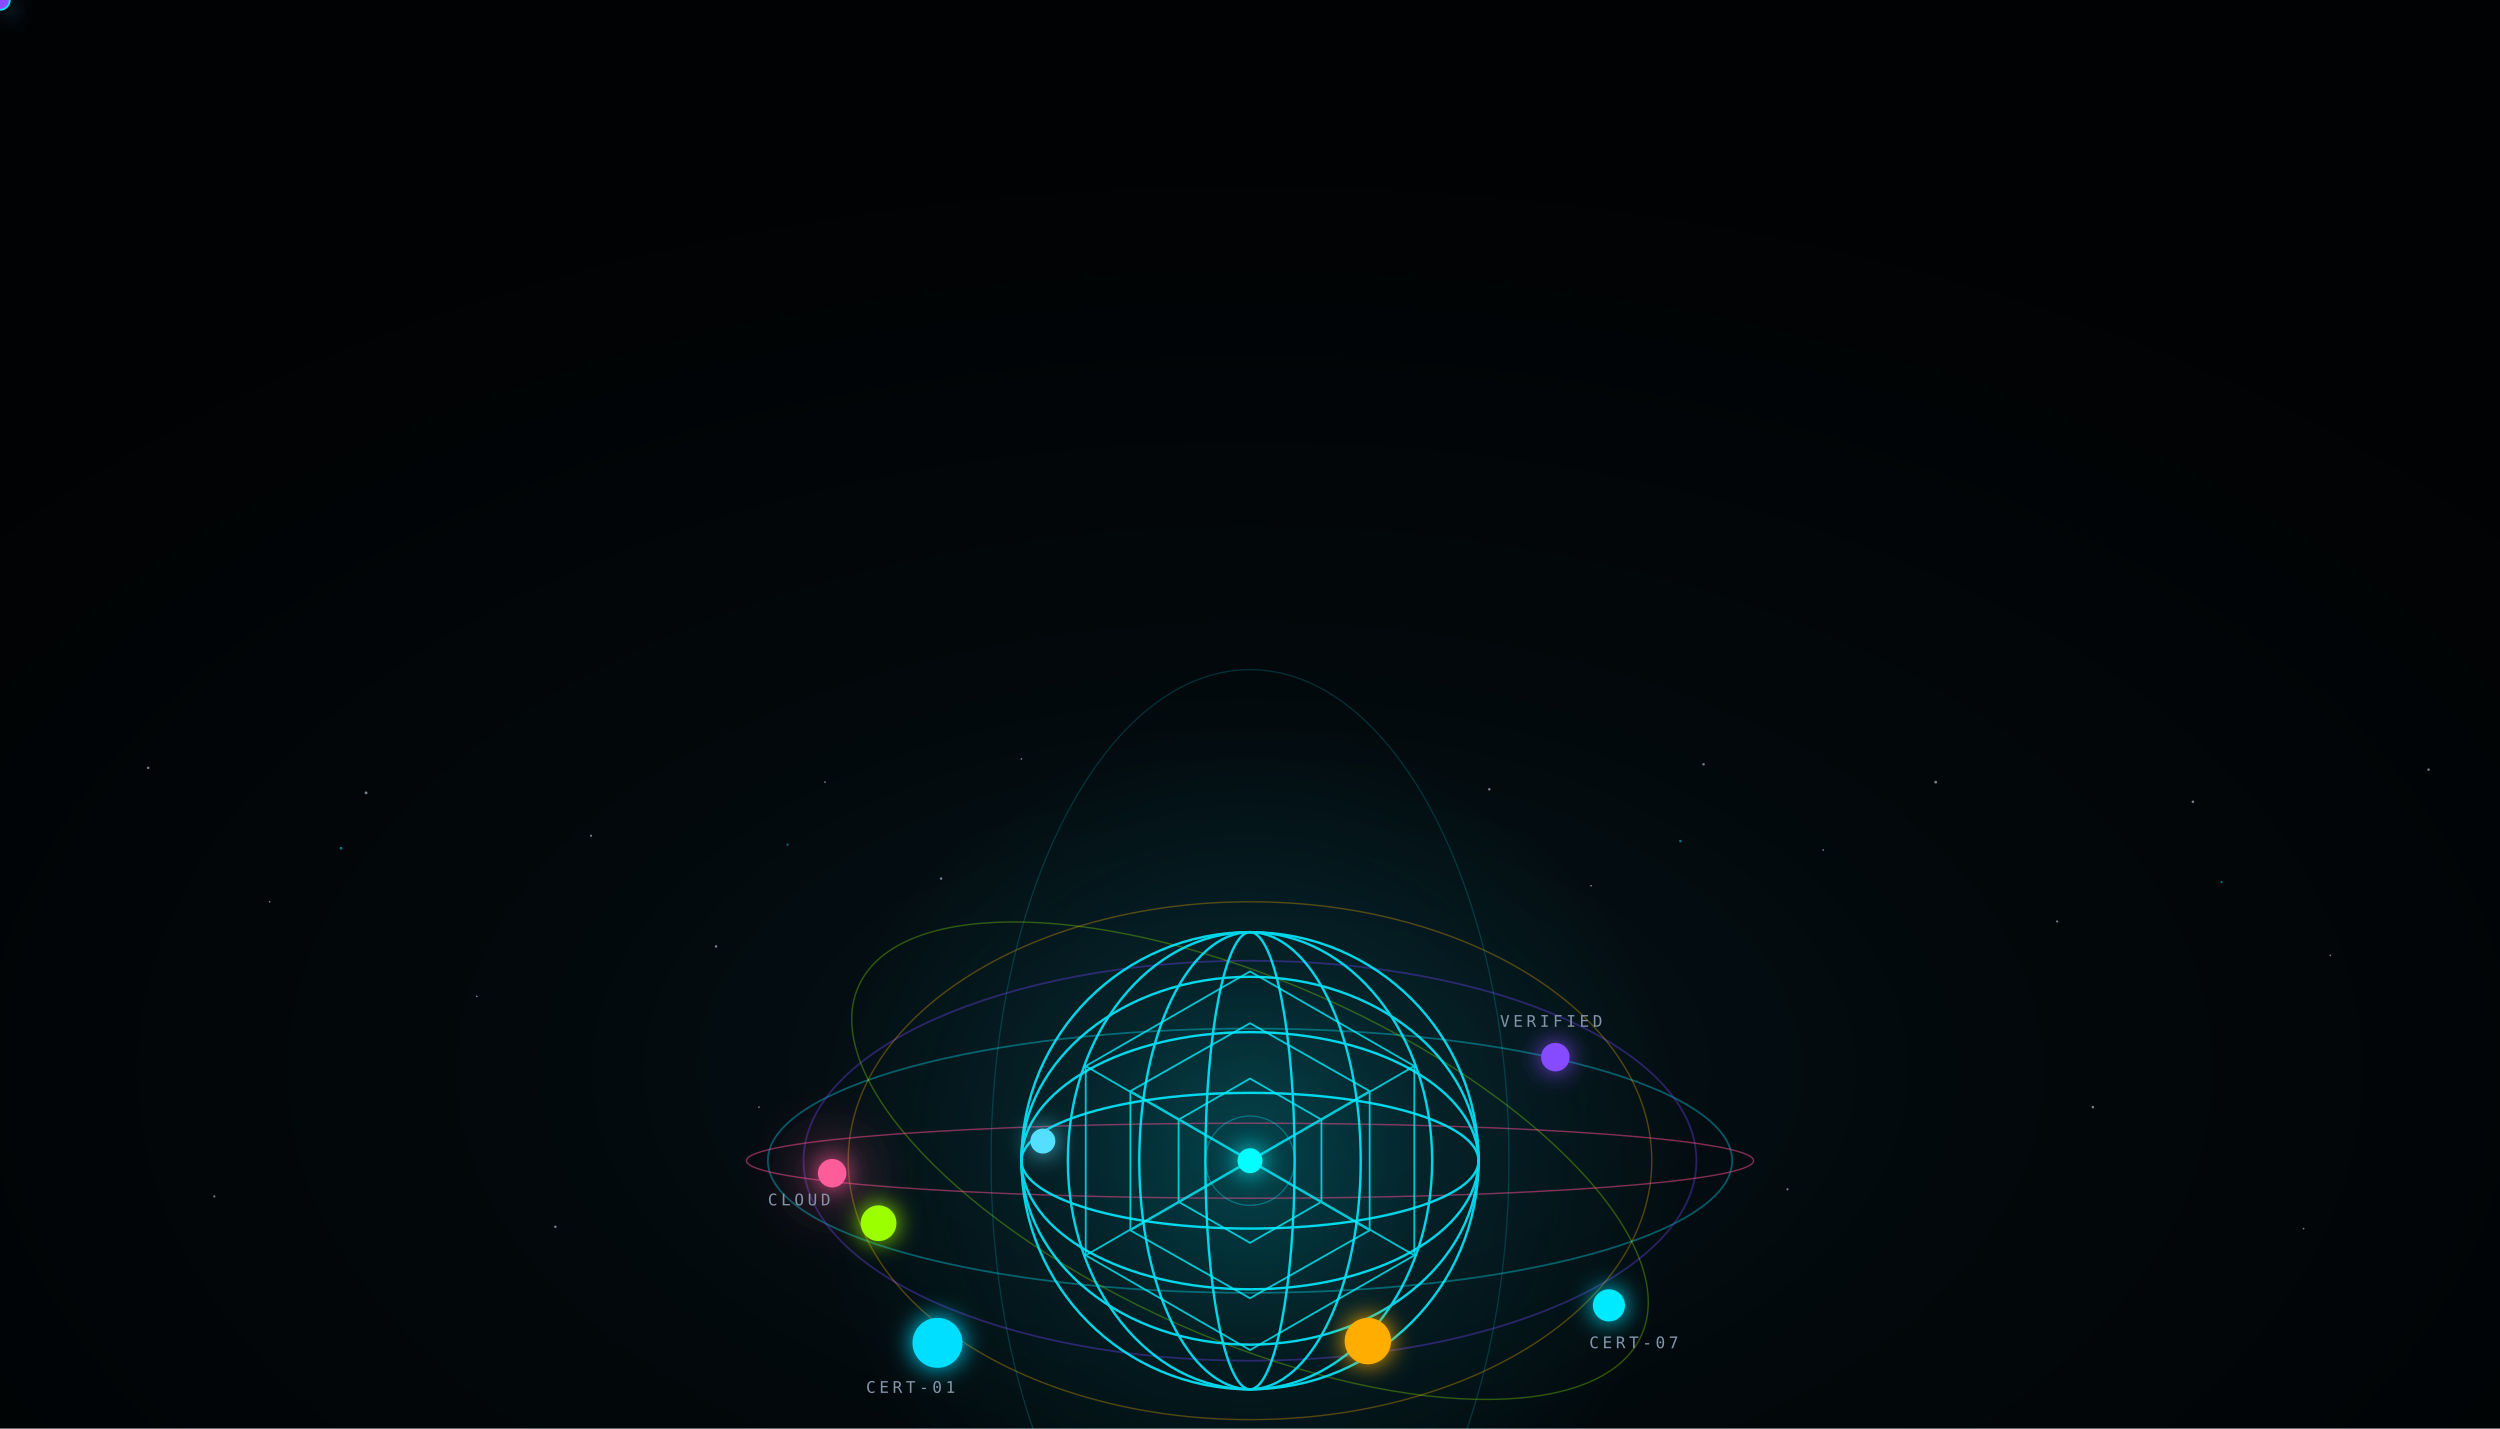
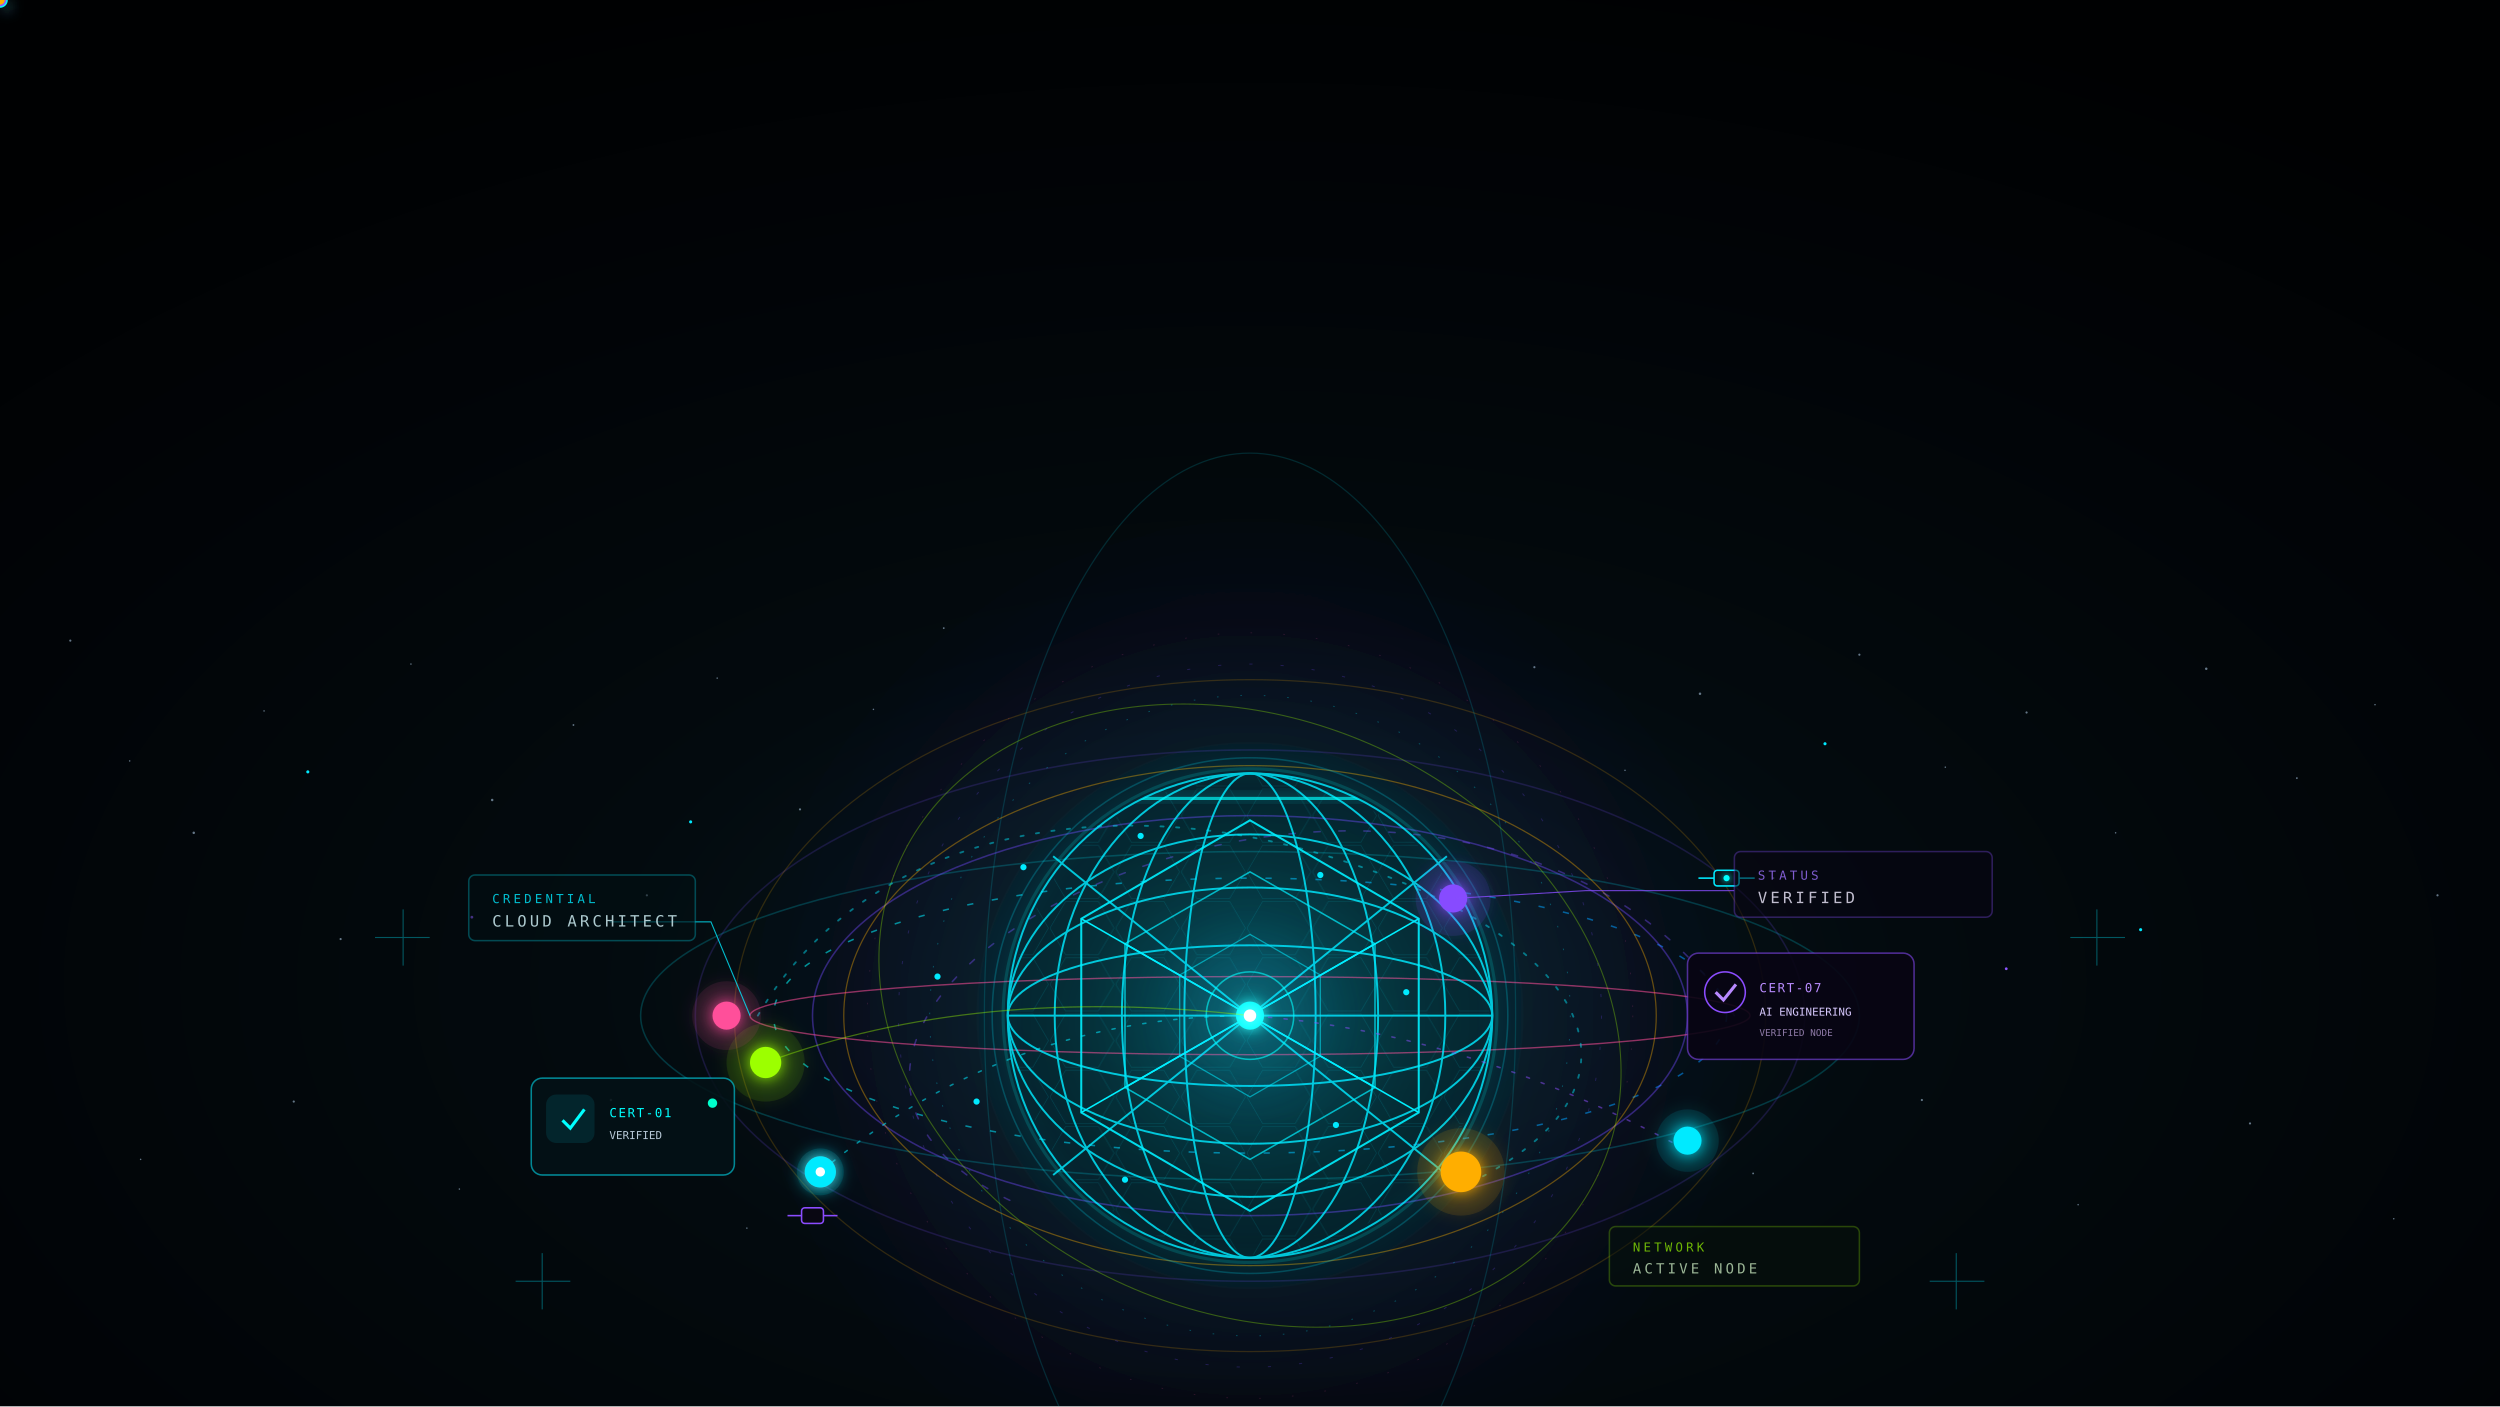
- <svg xmlns="http://www.w3.org/2000/svg" viewBox="0 0 1400 800" width="1400" height="800">
+ <svg xmlns="http://www.w3.org/2000/svg" viewBox="0 0 1600 900" width="1600" height="900" preserveAspectRatio="xMidYMid slice">
+   <style>
+ 
+ 
+   .slowSpin {
+     transform-box: fill-box;
+     transform-origin: center;
+     animation: spin 32s linear infinite;
+   }
+ 
+   .reverseSpin {
+     transform-box: fill-box;
+     transform-origin: center;
+     animation: spinReverse 42s linear infinite;
+   }
+ 
+   .fastSpin {
+     transform-box: fill-box;
+     transform-origin: center;
+     animation: spin 16s linear infinite;
+   }
+ 
+   .pulse {
+     animation: pulse 2.5s ease-in-out infinite;
+   }
+ 
+   .pulseSlow {
+     animation: pulse 4s ease-in-out infinite;
+   }
+ 
+   .float {
+     animation: float 5s ease-in-out infinite;
+   }
+ 
+   .float2 {
+     animation: float2 7s ease-in-out infinite;
+   }
+ 
+   .dash {
+     stroke-dasharray: 4 12;
+     animation: dash 5s linear infinite;
+   }
+ 
+   .dashFast {
+     stroke-dasharray: 2 8;
+     animation: dash 2.5s linear infinite;
+   }
+ 
+   .scan {
+     animation: scan 4s ease-in-out infinite;
+   }
+ 
+   .blink {
+     animation: blink 1.8s ease-in-out infinite;
+   }
+ 
+   @keyframes spin {
+     from { transform: rotate(0deg); }
+     to   { transform: rotate(360deg); }
+   }
+ 
+   @keyframes spinReverse {
+     from { transform: rotate(360deg); }
+     to   { transform: rotate(0deg); }
+   }
+ 
+   @keyframes pulse {
+     0%,100% { opacity:.35; transform:scale(.85); }
+     50% { opacity:1; transform:scale(1.2); }
+   }
+ 
+   @keyframes float {
+     0%,100% { transform:translateY(0); }
+     50% { transform:translateY(-13px); }
+   }
+ 
+   @keyframes float2 {
+     0%,100% { transform:translateY(0) rotate(0deg); }
+     50% { transform:translateY(10px) rotate(2deg); }
+   }
+ 
+   @keyframes dash {
+     to { stroke-dashoffset:-160; }
+   }
+ 
+   @keyframes scan {
+     0% { opacity:0; transform:translateY(-70px); }
+     30% { opacity:.7; }
+     70% { opacity:.7; }
+     100% { opacity:0; transform:translateY(70px); }
+   }
+ 
+   @keyframes blink {
+     0%,45%,100% { opacity:.25; }
+     50%,70% { opacity:1; }
+   }
+ 
+ 
+ </style>
  <defs>
-     <radialGradient id="bg" cx="50%" cy="75%" r="65%">
-       <stop offset="0" stop-color="#06161c" />
-       <stop offset=".45" stop-color="#02080b" />
-       <stop offset="1" stop-color="#010203" />
+     <radialGradient id="background" cx="50%" cy="70%" r="75%">
+       <stop offset="0%" stop-color="#071920" />
+       <stop offset="35%" stop-color="#030a0e" />
+       <stop offset="72%" stop-color="#010407" />
+       <stop offset="100%" stop-color="#000102" />
    </radialGradient>
    <radialGradient id="atmosphere">
-       <stop offset="0" stop-color="#00eaff" stop-opacity=".22" />
-       <stop offset=".45" stop-color="#00eaff" stop-opacity=".07" />
-       <stop offset="1" stop-color="#00eaff" stop-opacity="0" />
+       <stop offset="0%" stop-color="#00eaff" stop-opacity=".25" />
+       <stop offset="35%" stop-color="#00bcd4" stop-opacity=".11" />
+       <stop offset="70%" stop-color="#673cff" stop-opacity=".04" />
+       <stop offset="100%" stop-color="#000" stop-opacity="0" />
    </radialGradient>
-     <filter id="cyanGlow" x="-100%" y="-100%" width="300%" height="300%">
-       <feGaussianBlur stdDeviation="7" result="blur" />
+     <radialGradient id="core">
+       <stop offset="0%" stop-color="#ffffff" />
+       <stop offset="15%" stop-color="#00ffff" />
+       <stop offset="55%" stop-color="#00a8ff" stop-opacity=".6" />
+       <stop offset="100%" stop-color="#005cff" stop-opacity="0" />
+     </radialGradient>
+     <linearGradient id="cyan" x1="0" x2="1">
+       <stop stop-color="#00ffff" />
+       <stop offset="1" stop-color="#008cff" />
+     </linearGradient>
+     <linearGradient id="purple" x1="0" x2="1">
+       <stop stop-color="#9c4dff" />
+       <stop offset="1" stop-color="#5c3cff" />
+     </linearGradient>
+     <linearGradient id="pink" x1="0" x2="1">
+       <stop stop-color="#ff4fa3" />
+       <stop offset="1" stop-color="#ff2e69" />
+     </linearGradient>
+     <linearGradient id="gold" x1="0" x2="1">
+       <stop stop-color="#ffe66d" />
+       <stop offset="1" stop-color="#ff9d00" />
+     </linearGradient>
+     <linearGradient id="green" x1="0" x2="1">
+       <stop stop-color="#d4ff45" />
+       <stop offset="1" stop-color="#47ff88" />
+     </linearGradient>
+     <filter id="glow" x="-200%" y="-200%" width="400%" height="400%">
+       <feGaussianBlur stdDeviation="5" result="blur" />
      <feMerge>
        <feMergeNode in="blur" />
        <feMergeNode in="SourceGraphic" />
      </feMerge>
    </filter>
-     <filter id="softGlow" x="-100%" y="-100%" width="300%" height="300%">
-       <feGaussianBlur stdDeviation="14" />
+     <filter id="bigGlow" x="-200%" y="-200%" width="400%" height="400%">
+       <feGaussianBlur stdDeviation="22" />
    </filter>
-     <clipPath id="sphere">
-       <circle cx="700" cy="650" r="128" />
+     <filter id="tinyGlow" x="-200%" y="-200%" width="400%" height="400%">
+       <feGaussianBlur stdDeviation="2" />
+       <feMerge>
+         <feMergeNode />
+         <feMergeNode in="SourceGraphic" />
+       </feMerge>
+     </filter>
+     <pattern id="hex" width="42" height="36" patternUnits="userSpaceOnUse">
+       <path d="M10 1L31 1L41 18L31 35L10 35L0 18Z" fill="none" stroke="#00eaff" stroke-width=".35" opacity=".25" />
+     </pattern>
+     <clipPath id="planetClip">
+       <circle cx="800" cy="650" r="155" />
    </clipPath>
  </defs>
-   <rect width="1400" height="800" fill="url(#bg)" />
-   <g fill="#a9b7c8">
+   <rect width="1600" height="900" fill="url(#background)" />
+   <g fill="#8fa7bd">
    <g opacity=".7">
-       <circle cx="83" cy="430" r=".7" />
-       <circle cx="151" cy="505" r=".5" />
-       <circle cx="205" cy="444" r=".8" />
-       <circle cx="267" cy="558" r=".5" />
-       <circle cx="331" cy="468" r=".6" />
-       <circle cx="401" cy="530" r=".7" />
-       <circle cx="462" cy="438" r=".5" />
-       <circle cx="527" cy="492" r=".7" />
-       <circle cx="572" cy="425" r=".5" />
-       <circle cx="834" cy="442" r=".7" />
-       <circle cx="891" cy="496" r=".5" />
-       <circle cx="954" cy="428" r=".7" />
-       <circle cx="1021" cy="476" r=".5" />
-       <circle cx="1084" cy="438" r=".8" />
-       <circle cx="1152" cy="516" r=".6" />
-       <circle cx="1228" cy="449" r=".7" />
-       <circle cx="1305" cy="535" r=".5" />
-       <circle cx="1360" cy="431" r=".7" />
-       <circle cx="120" cy="670" r=".6" />
-       <circle cx="311" cy="687" r=".7" />
-       <circle cx="425" cy="620" r=".5" />
-       <circle cx="1001" cy="666" r=".6" />
-       <circle cx="1172" cy="620" r=".7" />
-       <circle cx="1290" cy="688" r=".5" />
-     </g>
-     <g fill="#00eaff" opacity=".5">
-       <circle cx="191" cy="475" r=".8" />
-       <circle cx="441" cy="473" r=".6" />
-       <circle cx="941" cy="471" r=".7" />
-       <circle cx="1244" cy="494" r=".6" />
-     </g>
-   </g>
-   <circle cx="700" cy="650" r="245" fill="url(#atmosphere)">
-     <animate attributeName="r" values="225;250;225" dur="5s" repeatCount="indefinite" />
-   </circle>
-   <g transform="translate(700 650)" fill="none" stroke-linecap="round">
-     <ellipse rx="270" ry="74" stroke="#00eaff" stroke-width="1" opacity=".35">
-       <animateTransform attributeName="transform" type="rotate" from="0" to="360" dur="24s" repeatCount="indefinite" />
-     </ellipse>
-     <ellipse rx="250" ry="112" stroke="#7545ff" stroke-width="1" opacity=".35">
-       <animateTransform attributeName="transform" type="rotate" from="360" to="0" dur="32s" repeatCount="indefinite" />
-     </ellipse>
-     <ellipse rx="225" ry="145" stroke="#ffb300" stroke-width=".8" opacity=".32">
-       <animateTransform attributeName="transform" type="rotate" from="0" to="360" dur="38s" repeatCount="indefinite" />
-     </ellipse>
-     <ellipse rx="240" ry="100" stroke="#9cff00" stroke-width=".8" opacity=".3" transform="rotate(24)">
-       <animateTransform attributeName="transform" type="rotate" from="24" to="384" dur="30s" repeatCount="indefinite" />
-     </ellipse>
-     <ellipse rx="282" ry="21" stroke="#ff4c92" stroke-width=".8" opacity=".5" />
-     <ellipse rx="145" ry="275" stroke="#00eaff" stroke-width=".7" opacity=".18">
-       <animateTransform attributeName="transform" type="rotate" from="0" to="360" dur="42s" repeatCount="indefinite" />
-     </ellipse>
-   </g>
-   <g fill="none" stroke="#00eaff" stroke-width="1.35" opacity=".9">
-     <circle cx="700" cy="650" r="128" />
-     <ellipse cx="700" cy="650" rx="102" ry="128" />
-     <ellipse cx="700" cy="650" rx="62" ry="128" />
-     <ellipse cx="700" cy="650" rx="25" ry="128" />
-     <ellipse cx="700" cy="650" rx="128" ry="38" />
-     <ellipse cx="700" cy="650" rx="128" ry="72" />
-     <ellipse cx="700" cy="650" rx="128" ry="103" />
-   </g>
-   <g transform="translate(700 650)">
-     <g fill="none" stroke="#00f0ff" stroke-width="1" opacity=".8">
-       <polygon points="0,-106                        92,-53                        92,53                        0,106                        -92,53                        -92,-53" />
-       <polygon points="0,-77                        67,-39                        67,39                        0,77                        -67,39                        -67,-39" />
-       <polygon points="0,-46                        40,-23                        40,23                        0,46                        -40,23                        -40,-23" />
-       <path d="M-92 -53 L67 39" />
-       <path d="M-92 53 L67 -39" />
-       <path d="M92 -53 L-67 39" />
-       <path d="M92 53 L-67 -39" />
-     </g>
-     <animateTransform attributeName="transform" type="rotate" from="0 700 650" to="360 700 650" dur="18s" repeatCount="indefinite" />
-   </g>
-   <g filter="url(#cyanGlow)">
-     <circle cx="466" cy="657" r="8" fill="#ff5b9a" />
-     <circle cx="466" cy="657" r="22" fill="#ff5b9a" opacity=".12" filter="url(#softGlow)">
-       <animate attributeName="r" values="16;30;16" dur="2.4s" repeatCount="indefinite" />
+       <circle cx="45" cy="410" r=".7" />
+       <circle cx="83" cy="487" r=".5" />
+       <circle cx="124" cy="533" r=".8" />
+       <circle cx="169" cy="455" r=".5" />
+       <circle cx="218" cy="601" r=".7" />
+       <circle cx="263" cy="425" r=".5" />
+       <circle cx="315" cy="512" r=".8" />
+       <circle cx="367" cy="464" r=".6" />
+       <circle cx="414" cy="573" r=".7" />
+       <circle cx="459" cy="434" r=".5" />
+       <circle cx="512" cy="518" r=".7" />
+       <circle cx="559" cy="454" r=".5" />
+       <circle cx="604" cy="402" r=".6" />
+       <circle cx="982" cy="427" r=".7" />
+       <circle cx="1040" cy="493" r=".5" />
+       <circle cx="1088" cy="444" r=".8" />
+       <circle cx="1135" cy="562" r=".6" />
+       <circle cx="1190" cy="419" r=".7" />
+       <circle cx="1245" cy="491" r=".5" />
+       <circle cx="1297" cy="456" r=".7" />
+       <circle cx="1354" cy="533" r=".5" />
+       <circle cx="1412" cy="428" r=".8" />
+       <circle cx="1470" cy="498" r=".6" />
+       <circle cx="1520" cy="451" r=".5" />
+       <circle cx="1560" cy="573" r=".7" />
+       <circle cx="90" cy="742" r=".5" />
+       <circle cx="188" cy="705" r=".7" />
+       <circle cx="294" cy="761" r=".5" />
+       <circle cx="391" cy="704" r=".8" />
+       <circle cx="478" cy="786" r=".5" />
+       <circle cx="1122" cy="751" r=".6" />
+       <circle cx="1230" cy="704" r=".7" />
+       <circle cx="1330" cy="771" r=".5" />
+       <circle cx="1440" cy="719" r=".7" />
+       <circle cx="1532" cy="780" r=".5" />
+     </g>
+     <g fill="#00eaff">
+       <circle cx="197" cy="494" r="1" />
+       <circle cx="442" cy="526" r="1" />
+       <circle cx="1168" cy="476" r="1" />
+       <circle cx="1370" cy="595" r="1" />
+     </g>
+     <g fill="#8c55ff">
+       <circle cx="302" cy="587" r=".9" />
+       <circle cx="1284" cy="620" r=".9" />
+     </g>
+   </g>
+   <circle cx="800" cy="650" r="350" fill="url(#atmosphere)" filter="url(#bigGlow)" class="pulseSlow" />
+   <g transform="translate(800 650)" fill="none">
+     <ellipse rx="390" ry="105" stroke="#00eaff" stroke-width="1" opacity=".2" class="slowSpin" />
+     <ellipse rx="355" ry="170" stroke="#784cff" stroke-width="1" opacity=".18" class="reverseSpin" />
+     <ellipse rx="330" ry="215" stroke="#ffad00" stroke-width=".8" opacity=".18" class="slowSpin" />
+     <ellipse rx="170" ry="360" stroke="#00eaff" stroke-width=".8" opacity=".15" class="reverseSpin" />
+   </g>
+   <g transform="translate(800 650)" fill="none">
+     <ellipse rx="305" ry="88" stroke="url(#cyan)" stroke-width="1" opacity=".55" class="dash" />
+     <ellipse rx="280" ry="128" stroke="#7147ff" stroke-width="1" opacity=".42" class="reverseSpin" />
+     <ellipse rx="260" ry="160" stroke="#ffb000" stroke-width=".8" opacity=".38" class="slowSpin" />
+     <ellipse rx="245" ry="190" stroke="#9cff00" stroke-width=".7" opacity=".32" transform="rotate(23)" class="reverseSpin" />
+     <ellipse rx="320" ry="25" stroke="#ff4d99" stroke-width=".9" opacity=".55" />
+   </g>
+   <g fill="none" stroke-linecap="round">
+     <path d="M485 650            C555 530 710 505 850 548            C1010 596 1070 690 945 755" stroke="#00eaff" stroke-width="1.2" opacity=".45" class="dashFast" />
+     <path d="M1110 650            C1045 545 890 505 745 550            C590 598 520 710 650 770" stroke="#784cff" stroke-width="1" opacity=".4" class="dash" />
+   </g>
+   <circle cx="800" cy="650" r="175" fill="#00eaff" opacity=".025" />
+   <circle cx="800" cy="650" r="165" fill="none" stroke="#00eaff" stroke-width="1" opacity=".22" />
+   <circle cx="800" cy="650" r="158" fill="none" stroke="#00ffff" stroke-width="2" opacity=".18" filter="url(#glow)" />
+   <circle cx="800" cy="650" r="153" fill="url(#hex)" opacity=".65" />
+   <g fill="none" stroke="#00eaff" stroke-width="1.25" opacity=".82">
+     <circle cx="800" cy="650" r="155" />
+     <ellipse cx="800" cy="650" rx="125" ry="155" />
+     <ellipse cx="800" cy="650" rx="82" ry="155" />
+     <ellipse cx="800" cy="650" rx="42" ry="155" />
+     <ellipse cx="800" cy="650" rx="155" ry="45" />
+     <ellipse cx="800" cy="650" rx="155" ry="82" />
+     <ellipse cx="800" cy="650" rx="155" ry="116" />
+     <path d="M645 650H955" />
+     <path d="M674 548L926 752" />
+     <path d="M674 752L926 548" />
+   </g>
+   <g transform="translate(800 650)" class="fastSpin" fill="none" stroke="#00f0ff">
+     <polygon points="0,-125             108,-62             108,62             0,125             -108,62             -108,-62" stroke-width="1.3" opacity=".9" />
+     <polygon points="0,-92             80,-46             80,46             0,92             -80,46             -80,-46" stroke-width="1" opacity=".7" />
+     <polygon points="0,-52             45,-26             45,26             0,52             -45,26             -45,-26" stroke-width=".8" opacity=".55" />
+     <path d="M-108 -62L80 46" />
+     <path d="M-108 62L80 -46" />
+     <path d="M108 -62L-80 46" />
+     <path d="M108 62L-80 -46" />
+   </g>
+   <g clip-path="url(#planetClip)" class="scan">
+     <rect x="640" y="510" width="320" height="2" fill="#00ffff" opacity=".7" filter="url(#glow)" />
+   </g>
+   <circle cx="800" cy="650" r="65" fill="url(#core)" opacity=".25" filter="url(#bigGlow)" class="pulseSlow" />
+   <circle cx="800" cy="650" r="9" fill="#00ffff" filter="url(#glow)" class="pulse" />
+   <circle cx="800" cy="650" r="28" fill="none" stroke="#00ffff" stroke-width="1" opacity=".6" class="pulse" />
+   <g fill="none" stroke-linecap="round">
+     <path d="M525 750            Q645 650 800 650" stroke="#00eaff" stroke-width="1" opacity=".55" class="dashFast" />
+     <path d="M1070 731            Q935 660 800 650" stroke="#8c4dff" stroke-width="1" opacity=".5" class="dashFast" />
+     <path d="M490 680            Q625 630 800 650" stroke="#9cff00" stroke-width=".8" opacity=".4" />
+   </g>
+   <g filter="url(#glow)">
+     <circle cx="525" cy="750" r="15" fill="#00eaff" opacity=".12" class="pulse" />
+     <circle cx="525" cy="750" r="10" fill="#00eaff" />
+     <circle cx="525" cy="750" r="3" fill="#ffffff" />
+   </g>
+   <g filter="url(#glow)">
+     <circle cx="490" cy="680" r="25" fill="#9cff00" opacity=".1" class="pulse" />
+     <circle cx="490" cy="680" r="10" fill="#9cff00" />
+   </g>
+   <g filter="url(#glow)">
+     <circle cx="465" cy="650" r="22" fill="#ff4f9a" opacity=".1" class="pulse" />
+     <circle cx="465" cy="650" r="9" fill="#ff4f9a" />
+   </g>
+   <g filter="url(#glow)">
+     <circle cx="930" cy="575" r="24" fill="#874cff" opacity=".12" class="pulse" />
+     <circle cx="930" cy="575" r="9" fill="#874cff" />
+   </g>
+   <g filter="url(#glow)">
+     <circle cx="935" cy="750" r="28" fill="#ffae00" opacity=".12" class="pulse" />
+     <circle cx="935" cy="750" r="13" fill="#ffae00" />
+   </g>
+   <g filter="url(#glow)">
+     <circle cx="1080" cy="730" r="20" fill="#00eaff" opacity=".1" class="pulse" />
+     <circle cx="1080" cy="730" r="9" fill="#00eaff" />
+   </g>
+   <g class="slowSpin" transform="translate(800 650)">
+     <g transform="translate(305 -88)">
+       <rect x="-8" y="-5" width="16" height="10" rx="2" fill="#071218" stroke="#00eaff" stroke-width="1" />
+       <path d="M-18 0H-8M8 0H18" stroke="#00eaff" stroke-width="1" />
+       <circle r="2" fill="#00ffff" filter="url(#tinyGlow)" />
+     </g>
+   </g>
+   <g class="reverseSpin" transform="translate(800 650)">
+     <g transform="translate(-280 128)">
+       <rect x="-7" y="-5" width="14" height="10" rx="2" fill="#090712" stroke="#8b4cff" stroke-width="1" />
+       <path d="M-16 0H-7M7 0H16" stroke="#8b4cff" stroke-width="1" />
+     </g>
+   </g>
+   <g transform="translate(800 650)" fill="none">
+     <circle r="205" stroke="#00eaff" stroke-width=".6" opacity=".3" stroke-dasharray="1 14" class="slowSpin" />
+     <circle r="225" stroke="#7147ff" stroke-width=".6" opacity=".25" stroke-dasharray="2 18" class="reverseSpin" />
+     <circle r="245" stroke="#ff4fa0" stroke-width=".5" opacity=".18" stroke-dasharray="1 20" class="slowSpin" />
+   </g>
+   <g font-family="monospace" letter-spacing="2">
+     <g opacity=".8">
+       <path d="M390 590H455L480 650" fill="none" stroke="#00eaff" stroke-width=".7" />
+       <rect x="300" y="560" width="145" height="42" rx="4" fill="#021015" fill-opacity=".65" stroke="#00eaff" stroke-opacity=".35" />
+       <text x="315" y="578" font-size="8" fill="#00eaff">
+       CREDENTIAL
+     </text>
+       <text x="315" y="593" font-size="10" fill="#d8faff">
+       CLOUD ARCHITECT
+     </text>
+     </g>
+     <g opacity=".8">
+       <path d="M1110 570H1015L930 575" fill="none" stroke="#874cff" stroke-width=".7" />
+       <rect x="1110" y="545" width="165" height="42" rx="4" fill="#080512" fill-opacity=".7" stroke="#874cff" stroke-opacity=".4" />
+       <text x="1125" y="563" font-size="8" fill="#9d70ff">
+       STATUS
+     </text>
+       <text x="1125" y="578" font-size="10" fill="#f0eaff">
+       VERIFIED
+     </text>
+     </g>
+     <g opacity=".7">
+       <rect x="1030" y="785" width="160" height="38" rx="4" fill="#07100a" fill-opacity=".7" stroke="#9cff00" stroke-opacity=".35" />
+       <text x="1045" y="801" font-size="8" fill="#9cff00">
+       NETWORK
+     </text>
+       <text x="1045" y="815" font-size="9" fill="#ddffd0">
+       ACTIVE NODE
+     </text>
+     </g>
+   </g>
+   <g class="float" transform="translate(340 690)">
+     <rect width="130" height="62" rx="7" fill="#041116" fill-opacity=".88" stroke="#00eaff" stroke-opacity=".55" />
+     <rect x="10" y="11" width="30" height="30" rx="6" fill="#00eaff" opacity=".1" stroke="#00eaff" />
+     <path d="M20 27L25 32L34 20" fill="none" stroke="#00ffff" stroke-width="2" />
+     <text x="50" y="25" fill="#00ffff" font-family="monospace" font-size="8" letter-spacing="1">
+     CERT-01
+   </text>
+     <text x="50" y="39" fill="#b8c9d8" font-family="monospace" font-size="7">
+     VERIFIED
+   </text>
+     <circle cx="116" cy="16" r="3" fill="#00ffcc" class="blink" />
+   </g>
+   <g class="float2" transform="translate(1080 610)">
+     <rect width="145" height="68" rx="7" fill="#080513" fill-opacity=".9" stroke="#8b4cff" stroke-opacity=".55" />
+     <circle cx="24" cy="25" r="13" fill="none" stroke="#8b4cff" />
+     <path d="M18 25L23 30L31 20" fill="none" stroke="#b889ff" stroke-width="2" />
+     <text x="46" y="25" fill="#b98cff" font-family="monospace" font-size="8" letter-spacing="1">
+     CERT-07
+   </text>
+     <text x="46" y="40" fill="#d8caff" font-family="monospace" font-size="7">
+     AI ENGINEERING
+   </text>
+     <text x="46" y="53" fill="#8f7ba8" font-family="monospace" font-size="6">
+     VERIFIED NODE
+   </text>
+   </g>
+   <g>
+     <circle r="5" fill="#00ffff" filter="url(#glow)">
+       <animateMotion dur="5s" repeatCount="indefinite" path="M480 650             C560 520 720 510 900 570             C1030 615 1050 720 935 750             C800 785 610 755 480 650" />
    </circle>
-   </g>
-   <g filter="url(#cyanGlow)">
-     <circle cx="492" cy="685" r="10" fill="#9cff00" />
-   </g>
-   <g filter="url(#cyanGlow)">
-     <circle cx="584" cy="639" r="7" fill="#55dfff" />
-   </g>
-   <g filter="url(#cyanGlow)">
-     <circle cx="871" cy="592" r="8" fill="#874cff" />
-   </g>
-   <g filter="url(#cyanGlow)">
-     <circle cx="525" cy="752" r="14" fill="#00dfff" />
-   </g>
-   <g filter="url(#cyanGlow)">
-     <circle cx="766" cy="751" r="13" fill="#ffae00" />
-   </g>
-   <g filter="url(#cyanGlow)">
-     <circle cx="901" cy="731" r="9" fill="#00eaff" />
-   </g>
-   <g>
-     <circle r="6" fill="#00eaff" filter="url(#cyanGlow)">
-       <animateMotion dur="8s" repeatCount="indefinite" path="M430 650               C500 510 650 500 840 590               C990 660 850 790 690 760               C540 735 430 650 430 650" />
+     <circle r="4" fill="#9b55ff" filter="url(#glow)">
+       <animateMotion dur="7s" repeatCount="indefinite" path="M1080 730             C990 530 790 505 620 580             C490 640 520 750 650 780             C820 815 1000 770 1080 730" />
    </circle>
-     <circle r="5" fill="#8b4cff" filter="url(#cyanGlow)">
-       <animateMotion dur="11s" repeatCount="indefinite" path="M930 650               C860 520 700 510 530 610               C430 680 570 790 730 770               C850 750 930 650 930 650" />
+     <circle r="3" fill="#ffb000" filter="url(#glow)">
+       <animateMotion dur="4s" repeatCount="indefinite" path="M470 650             C600 570 760 530 930 575             C1000 600 1040 680 935 750" />
    </circle>
  </g>
-   <circle cx="700" cy="650" r="7" fill="#00ffff" filter="url(#cyanGlow)">
-     <animate attributeName="r" values="5;10;5" dur="2s" repeatCount="indefinite" />
-   </circle>
-   <circle cx="700" cy="650" r="25" fill="none" stroke="#00eaff" stroke-width=".7" opacity=".35">
-     <animate attributeName="r" values="18;35;18" dur="3s" repeatCount="indefinite" />
-     <animate attributeName="opacity" values=".5;0;.5" dur="3s" repeatCount="indefinite" />
-   </circle>
-   <g font-family="monospace" font-size="9" letter-spacing="2" fill="#8495aa">
-     <text x="430" y="675">CLOUD</text>
-     <text x="840" y="575">VERIFIED</text>
-     <text x="485" y="780">CERT-01</text>
-     <text x="890" y="755">CERT-07</text>
-   </g>
+   <g fill="#00eaff">
+     <circle cx="655" cy="555" r="2" class="blink" />
+     <circle cx="730" cy="535" r="2" class="pulse" />
+     <circle cx="845" cy="560" r="2" class="blink" />
+     <circle cx="900" cy="635" r="2" class="pulse" />
+     <circle cx="855" cy="720" r="2" class="blink" />
+     <circle cx="720" cy="755" r="2" class="pulse" />
+     <circle cx="625" cy="705" r="2" class="blink" />
+     <circle cx="600" cy="625" r="2" class="pulse" />
+   </g>
+   <g stroke="#00eaff" stroke-width=".7" opacity=".35" fill="none">
+     <path d="M240 600H275M258 582V618" />
+     <path d="M1325 600H1360M1342 582V618" />
+     <path d="M330 820H365M347 802V838" />
+     <path d="M1235 820H1270M1252 802V838" />
+   </g>
+   <circle cx="800" cy="650" r="4" fill="#ffffff" filter="url(#glow)" />
</svg>
